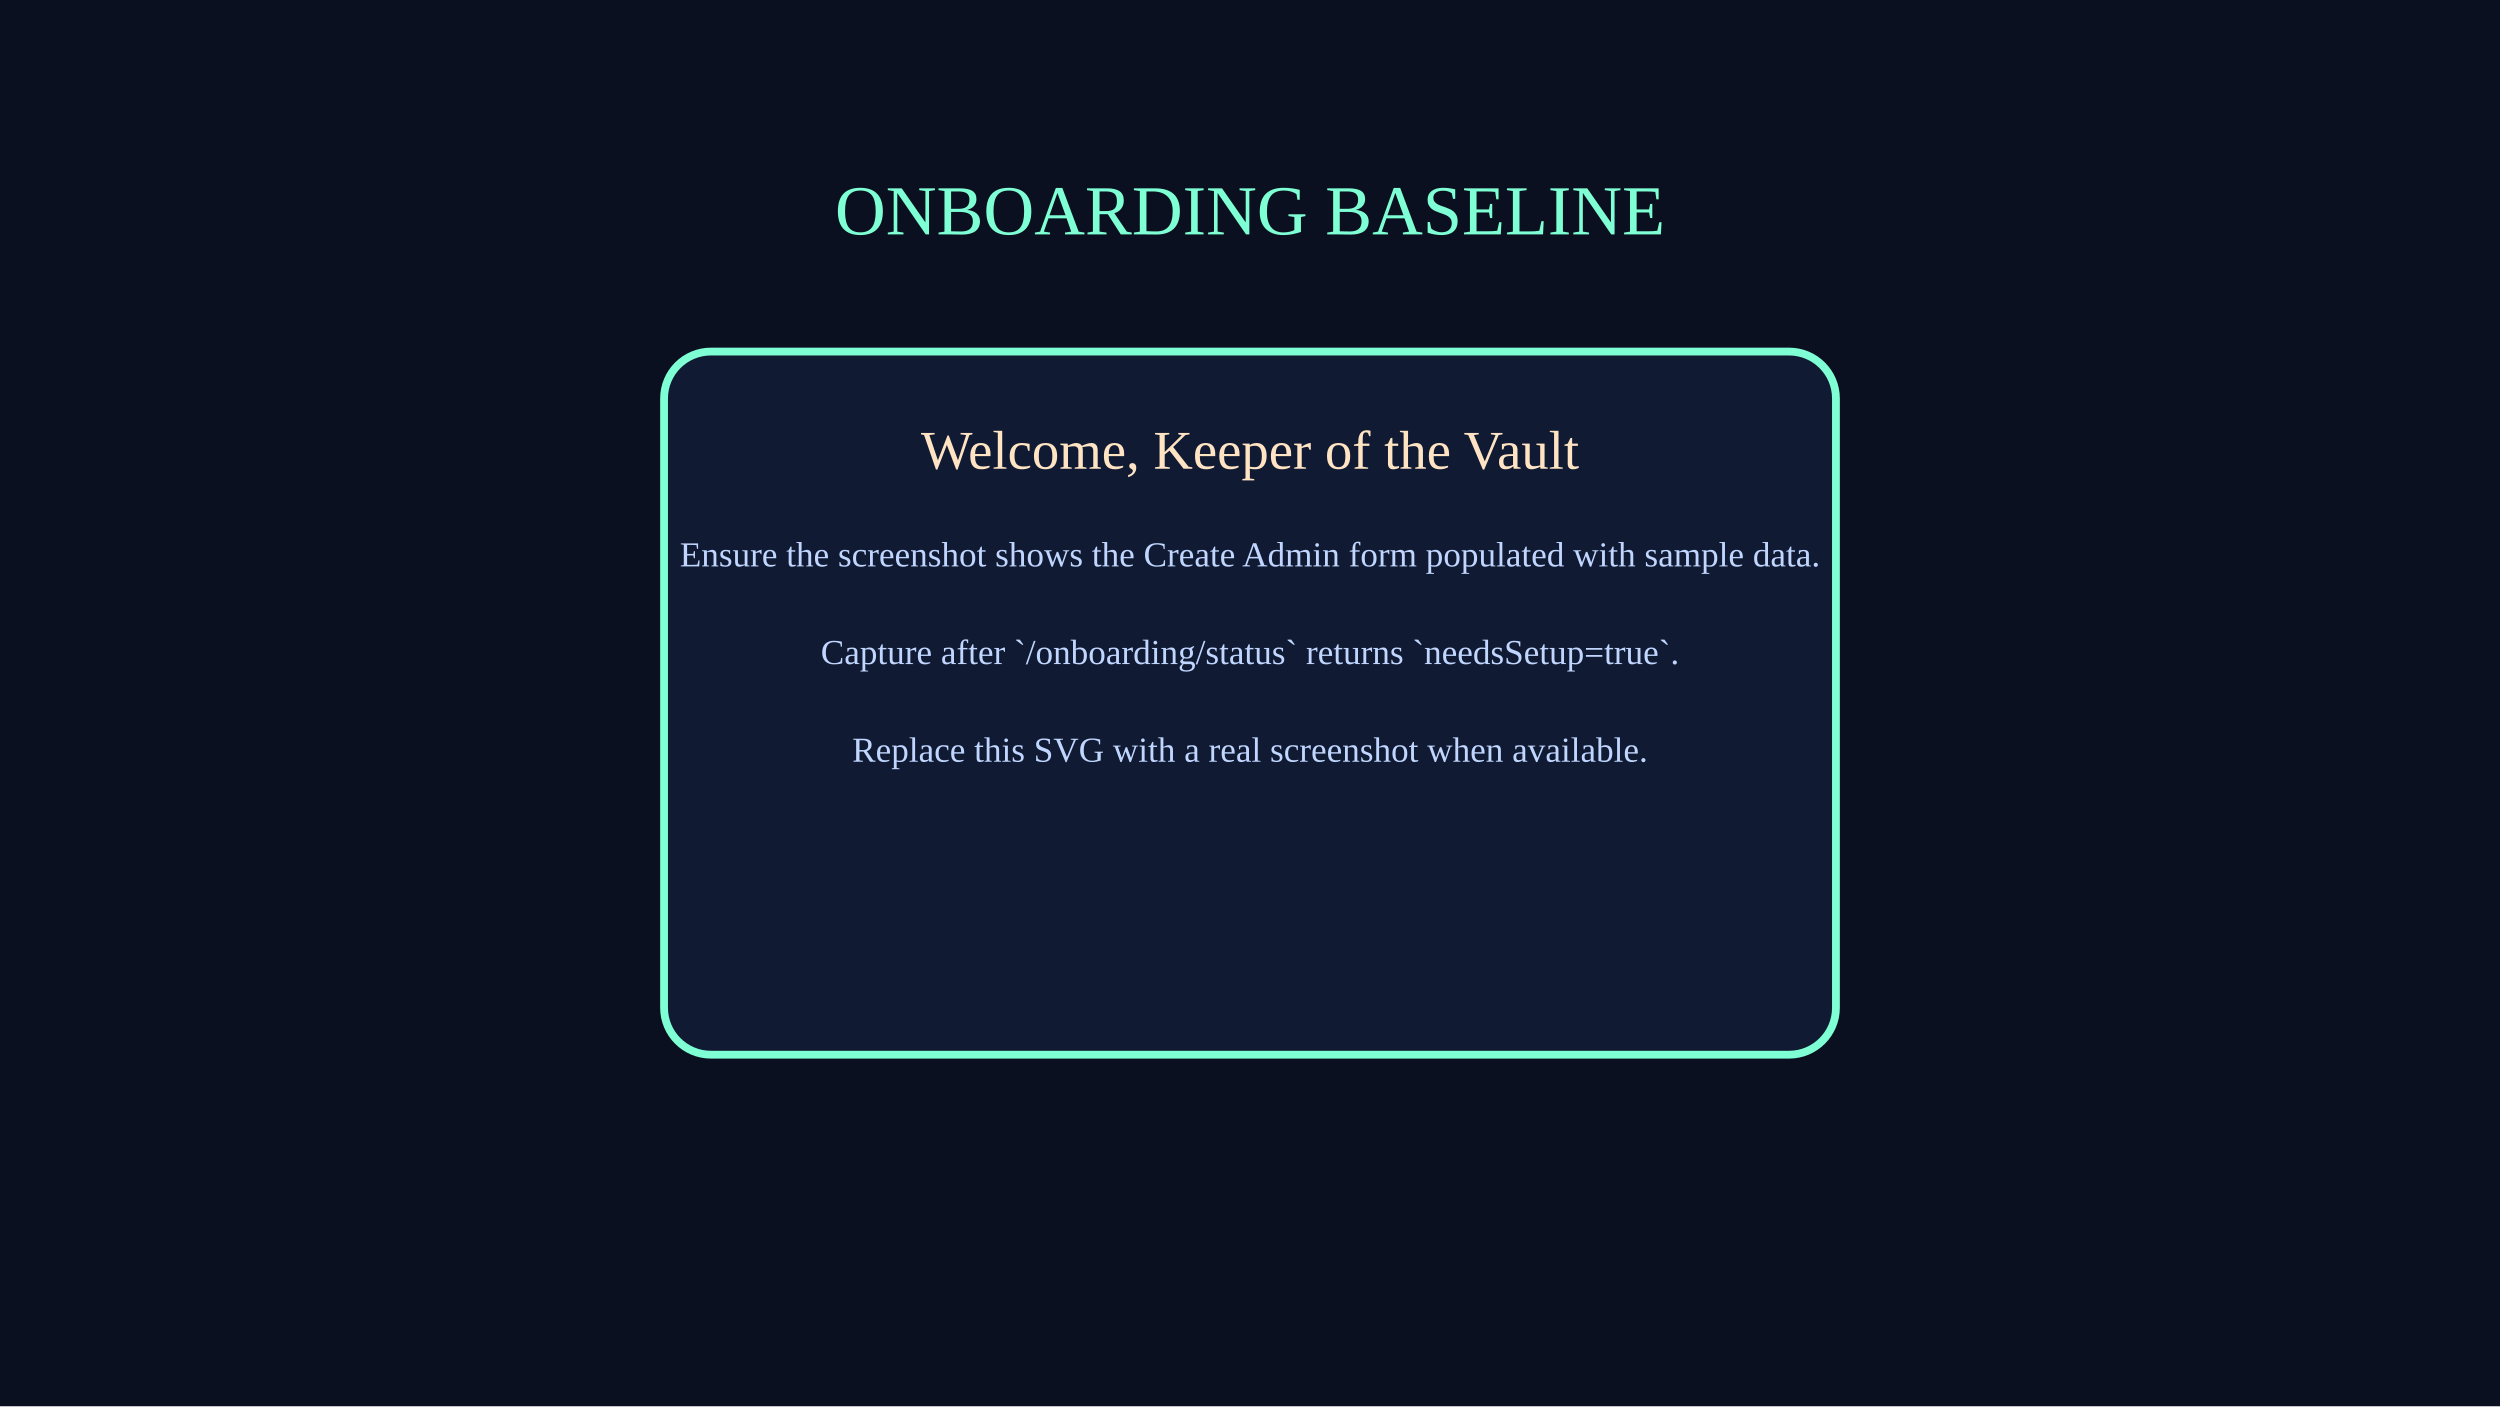
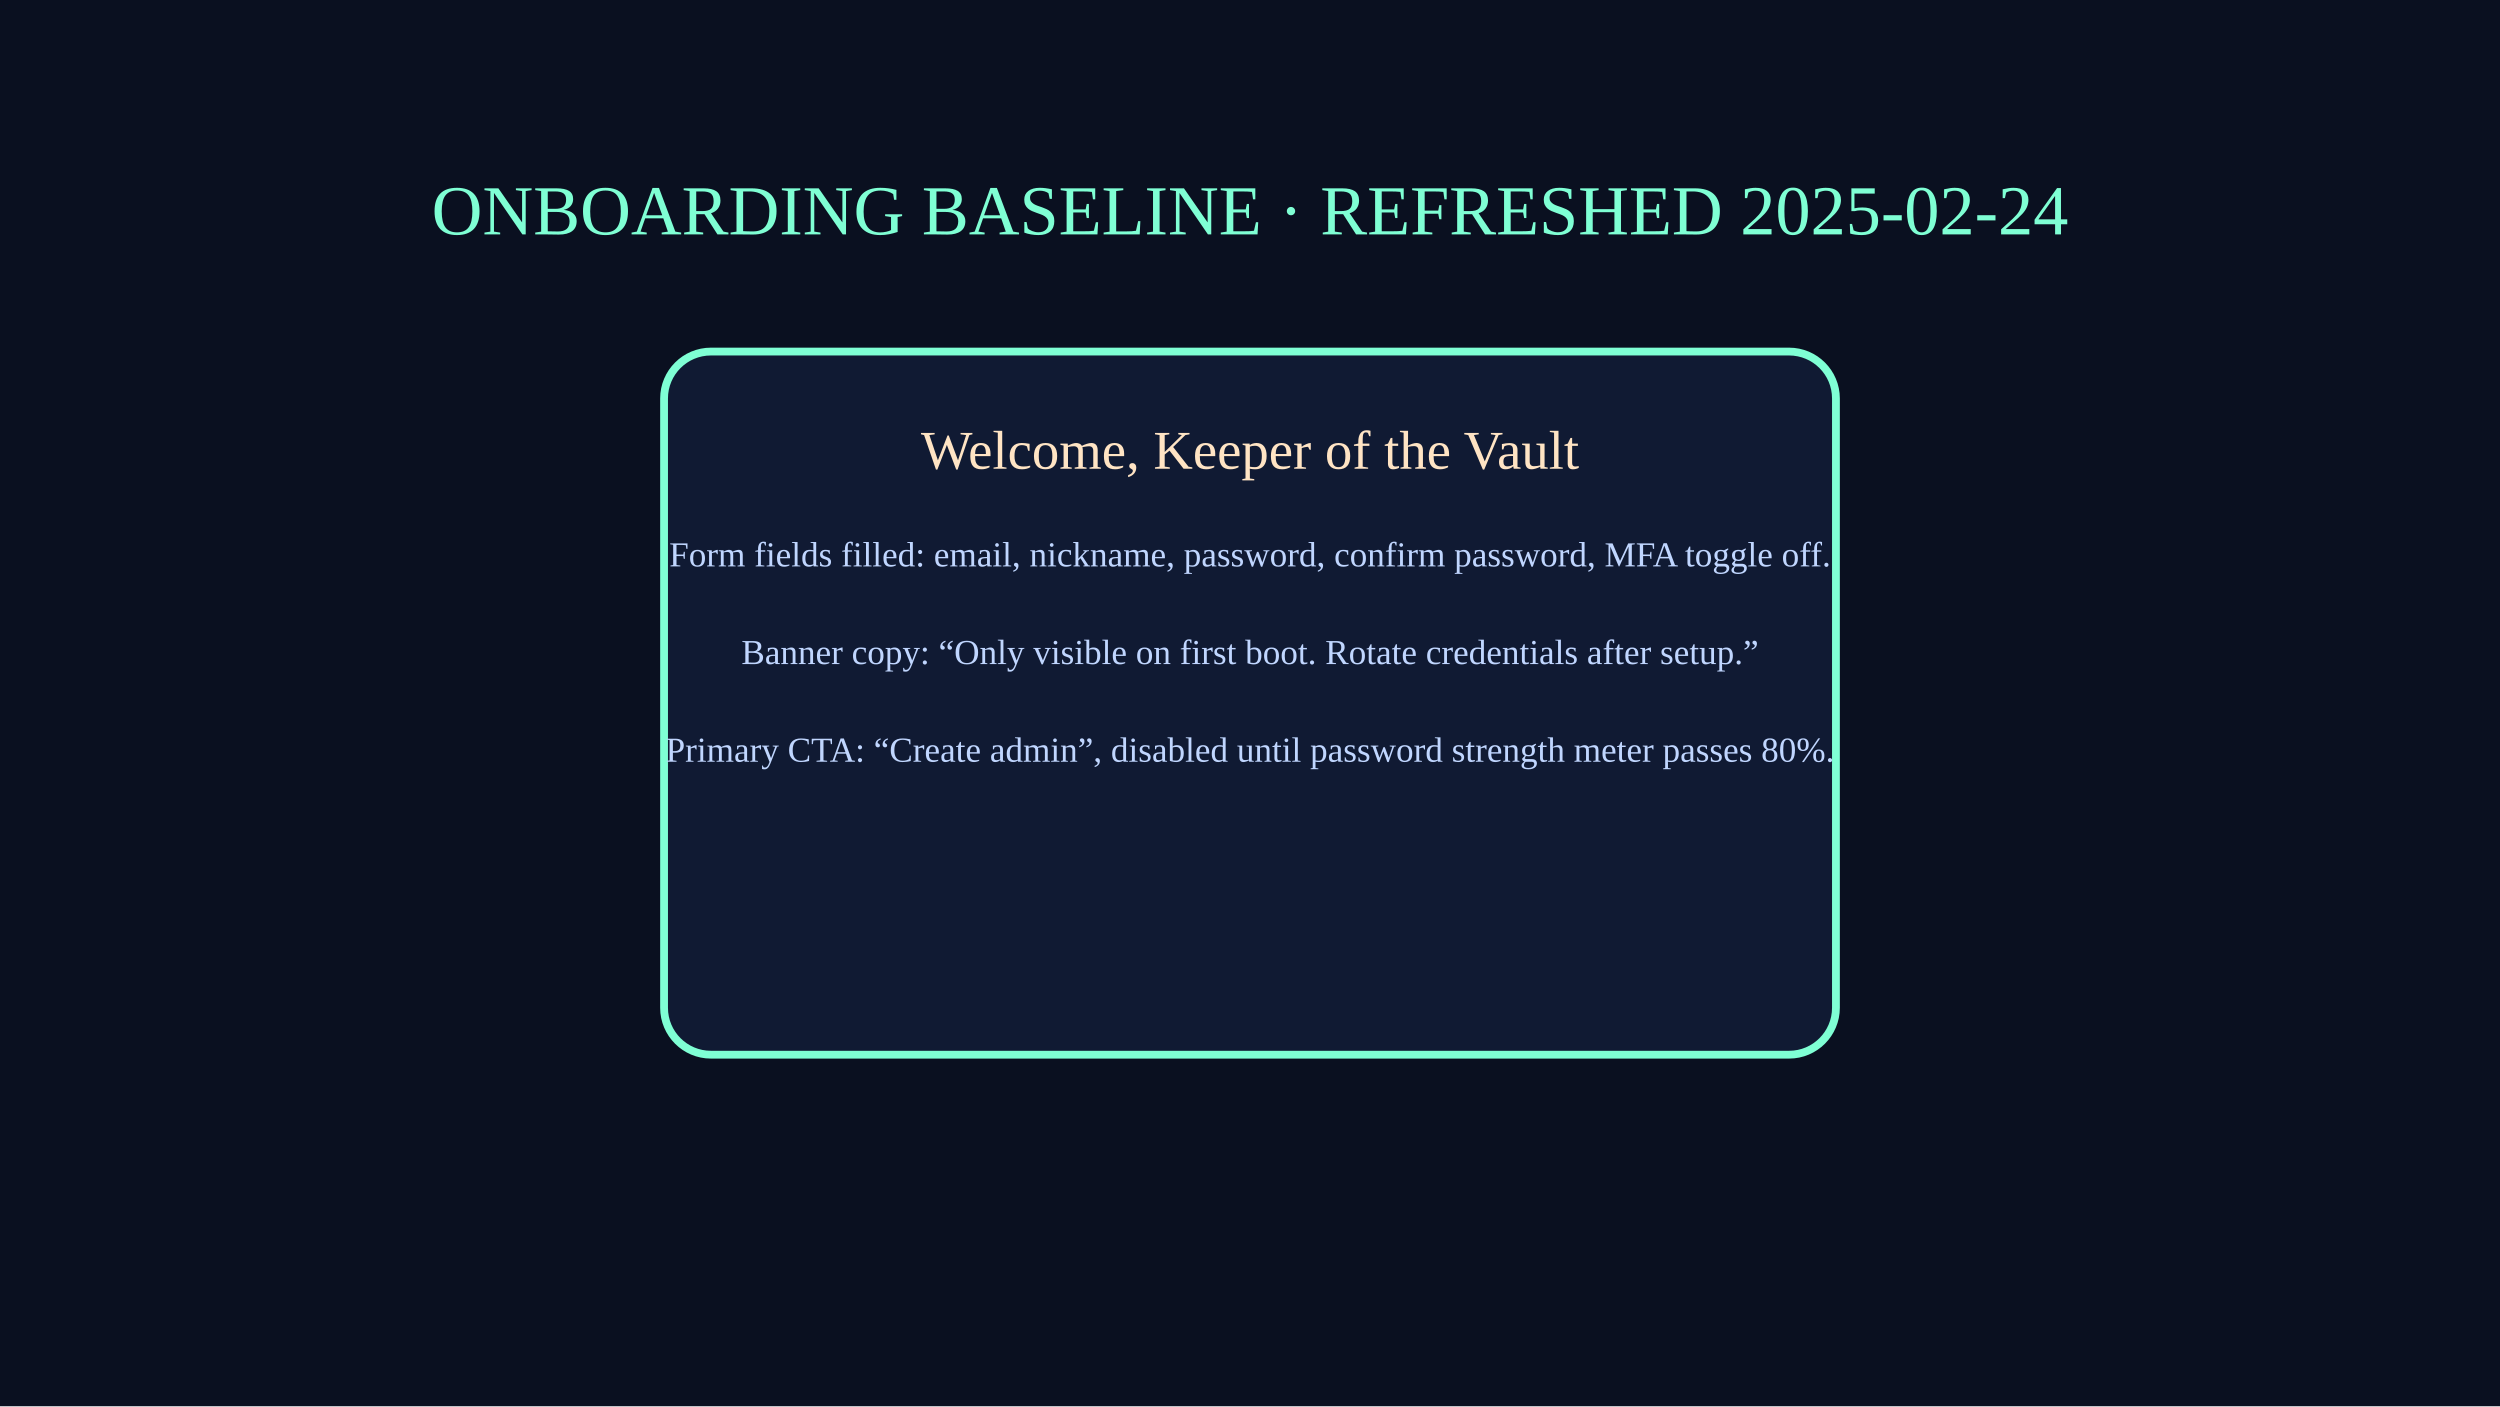
<svg xmlns="http://www.w3.org/2000/svg" width="1280" height="720">
  <rect width="100%" height="100%" fill="#0a1020" />
-   <text x="640" y="120" font-size="36" text-anchor="middle" fill="#7fffd4">ONBOARDING BASELINE</text>
+   <text x="640" y="120" font-size="36" text-anchor="middle" fill="#7fffd4">ONBOARDING BASELINE · REFRESHED 2025-02-24</text>
  <rect x="340" y="180" width="600" height="360" fill="#101a33" stroke="#7fffd4" stroke-width="4" rx="24" />
  <text x="640" y="240" font-size="28" text-anchor="middle" fill="#ffe4c4">Welcome, Keeper of the Vault</text>
-   <text x="640" y="290" font-size="18" text-anchor="middle" fill="#c0d6ff">Ensure the screenshot shows the Create Admin form populated with sample data.</text>
-   <text x="640" y="340" font-size="18" text-anchor="middle" fill="#c0d6ff">Capture after `/onboarding/status` returns `needsSetup=true`.</text>
-   <text x="640" y="390" font-size="18" text-anchor="middle" fill="#c0d6ff">Replace this SVG with a real screenshot when available.</text>
+   <text x="640" y="290" font-size="18" text-anchor="middle" fill="#c0d6ff">Form fields filled: email, nickname, password, confirm password, MFA toggle off.</text>
+   <text x="640" y="340" font-size="18" text-anchor="middle" fill="#c0d6ff">Banner copy: “Only visible on first boot. Rotate credentials after setup.”</text>
+   <text x="640" y="390" font-size="18" text-anchor="middle" fill="#c0d6ff">Primary CTA: “Create admin”, disabled until password strength meter passes 80%.</text>
</svg>
